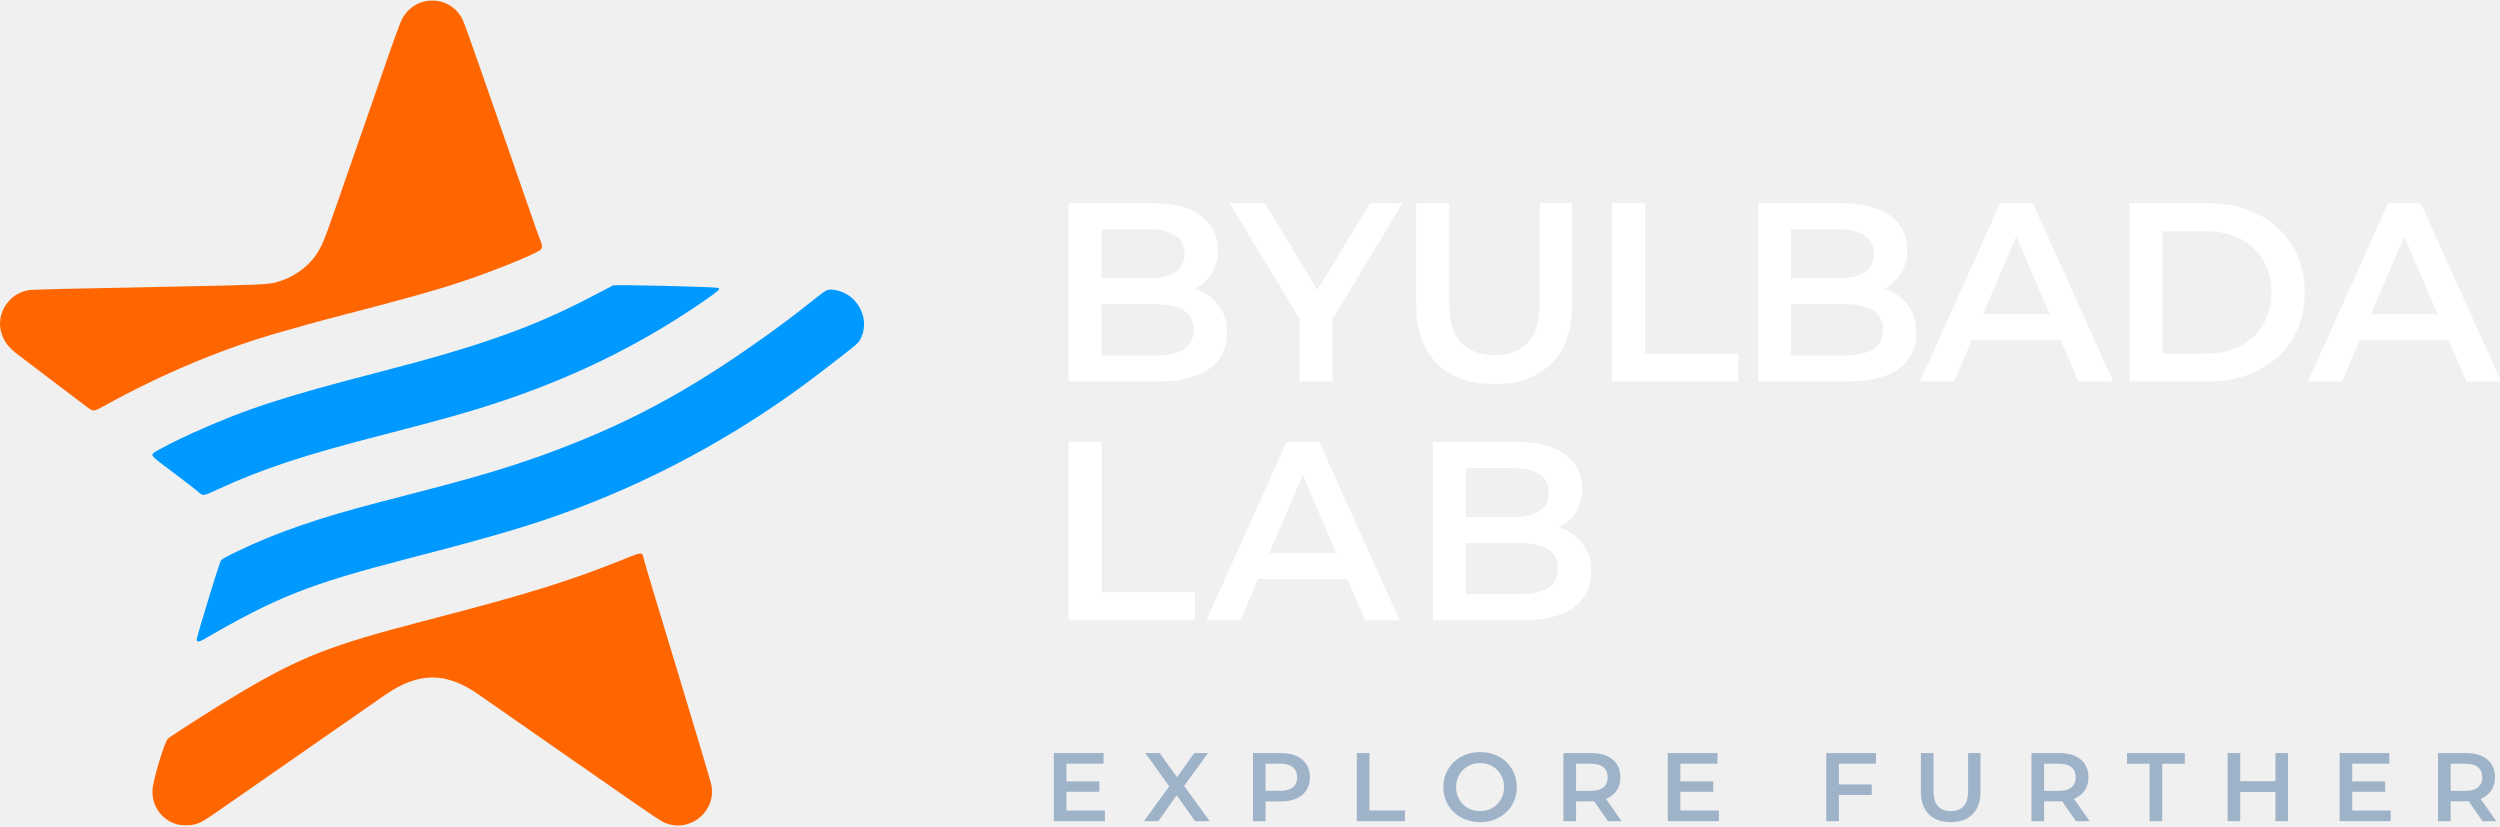
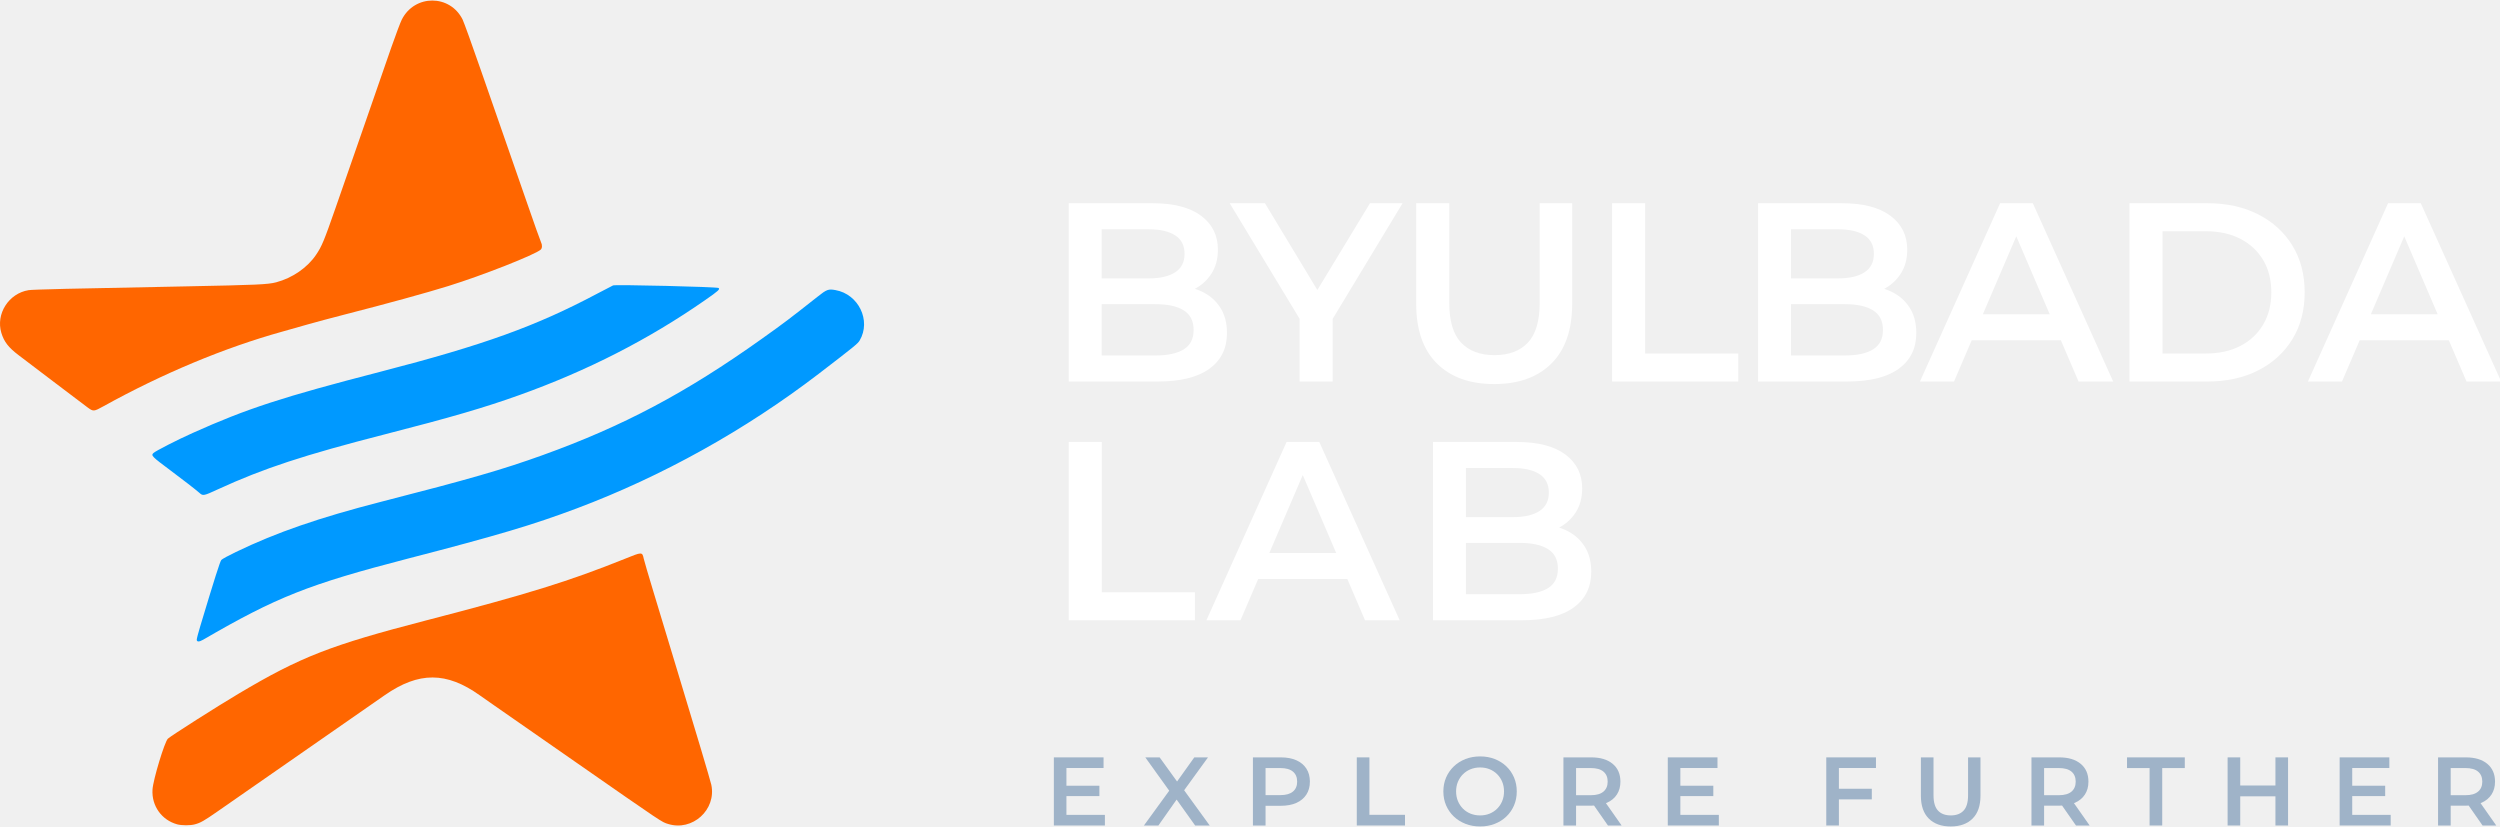
<svg xmlns="http://www.w3.org/2000/svg" viewBox="0 0 1256.18 414.51" width="1256" height="415" role="img" aria-label="BYULBADA LAB">
  <g transform="translate(-39.3962,-28.7216) scale(0.378787)">
    <path d="M339.0,1168.6C318.4,1162.9 305.0,1144.1 306.3,1122.6C307.0,1109.8 322.3,1059.2 326.7,1055.0C330.4,1051.4 392.5,1011.9 420.5,995.3C502.9,946.3 542.3,931.0 670.0,897.9C804.3,863.1 858.7,846.2 932.6,816.5C956.1,807.0 955.9,807.0 958.0,816.4C958.6,819.1 964.2,838.4 970.6,859.4C988.1,917.3 997.6,948.9 1003.0,966.5C1026.5,1043.8 1046.4,1110.5 1047.6,1116.2C1054.5,1149.3 1022.5,1178.2 990.2,1168.1C981.7,1165.5 984.5,1167.4 870.0,1087.7C813.1,1048.1 762.9,1013.2 758.5,1010.1C754.1,1007.1 746.0,1001.4 740.5,997.5C696.3,966.0 659.6,965.9 614.5,997.2C602.8,1005.3 414.9,1136.0 392.0,1151.9C374.9,1163.8 369.9,1166.7 362.5,1168.6C356.4,1170.3 345.0,1170.2 339.0,1168.6ZM220.1,615.5C216.7,613.0 196.1,597.4 174.2,580.8C152.4,564.2 131.8,548.6 128.5,546.1C115.3,536.1 109.4,528.5 105.8,516.7C98.2,491.5 115.6,464.2 142.0,460.0C147.9,459.1 197.8,457.9 350.0,455.0C445.8,453.1 458.9,452.5 470.3,449.6C491.8,443.9 511.6,430.3 523.2,413.2C530.9,401.9 533.9,394.6 549.1,351.0C556.8,328.7 574.2,278.8 587.7,240.0C601.1,201.2 617.0,155.5 622.9,138.5C628.9,121.4 635.2,104.6 637.0,101.1C654.0,67.4 701.0,67.4 717.7,101.1C719.4,104.6 730.4,134.9 742.0,168.5C753.6,202.1 768.1,243.7 774.2,261.0C780.2,278.3 793.0,315.2 802.7,343.0C812.3,370.8 820.8,394.7 821.6,396.2C823.5,399.9 823.4,404.4 821.2,406.3C813.9,412.9 743.7,440.6 698.5,454.6C670.3,463.4 616.4,478.2 562.5,492.0C544.9,496.5 522.2,502.6 512.0,505.5C501.8,508.4 486.8,512.7 478.5,515.0C401.6,536.4 319.5,570.7 241.5,613.9C228.3,621.2 227.9,621.2 220.1,615.5Z" fill="#ff6600" />
    <path d="M365.0,923.6C365.0,922.3 367.0,914.5 369.5,906.3C388.6,842.8 395.9,819.8 397.6,817.9C398.6,816.7 407.4,811.9 417.0,807.3C471.2,781.2 526.8,762.0 610.0,740.6C727.5,710.5 770.7,698.0 824.0,678.8C930.8,640.3 1014.0,596.2 1114.5,524.6C1145.5,502.5 1150.7,498.5 1188.5,468.7C1200.7,459.0 1202.9,458.2 1212.2,459.9C1242.9,465.3 1259.9,500.4 1244.4,526.7C1241.9,531.0 1237.4,534.6 1190.0,571.0C1092.7,645.5 982.4,706.9 869.1,749.5C811.1,771.3 764.1,785.3 645.5,816.0C513.5,850.2 470.9,867.1 373.5,923.7C368.1,926.8 365.0,926.8 365.0,923.6ZM368.3,728.7C363.5,724.5 346.1,711.0 330.5,699.4C305.3,680.6 304.1,679.4 307.6,676.0C310.3,673.4 339.3,658.5 359.5,649.5C431.4,617.2 478.3,601.9 609.5,568.0C746.3,532.6 815.2,507.7 896.3,464.6C906.9,459.0 916.3,454.1 917.3,453.7C920.8,452.4 1054.8,455.6 1057.1,457.1C1059.6,458.6 1056.9,461.1 1039.4,473.2C964.6,525.3 883.3,566.8 793.5,599.0C747.0,615.7 702.5,628.7 615.5,651.0C506.8,678.9 453.6,696.4 393.3,724.1C373.8,733.1 373.3,733.2 368.3,728.7Z" fill="#0099ff" />
  </g>
  <path d="M537.006 191.436V101.836H578.971Q595.079 101.836 603.521 108.15Q611.963 114.463 611.963 125.149Q611.963 132.267 608.633 137.356Q605.302 142.446 599.75 145.183Q594.198 147.921 587.603 147.921L589.94 143.349Q597.539 143.349 603.539 146.07Q609.539 148.792 613.03 154.081Q616.521 159.37 616.521 167.067Q616.521 178.603 607.693 185.02Q598.865 191.436 581.531 191.436ZM553.551 178.341H580.531Q589.87 178.341 594.817 175.267Q599.765 172.193 599.765 165.505Q599.765 158.817 594.817 155.688Q589.87 152.559 580.531 152.559H552.283V139.612H577.104Q585.79 139.612 590.499 136.547Q595.207 133.481 595.207 127.272Q595.207 121.046 590.499 117.989Q585.79 114.932 577.104 114.932H553.551Z" fill="#FFFFFF" />
  <path d="M653.011 191.436V156.041L656.803 166.176L617.882 101.836H635.6L666.909 153.683H656.931L688.384 101.836H704.752L665.864 166.176L669.622 156.041V191.436Z" fill="#FFFFFF" />
  <path d="M750.788 192.704Q732.409 192.704 722.003 182.348Q711.598 171.993 711.598 152.342V101.836H728.209V151.781Q728.209 165.587 734.15 171.881Q740.091 178.175 750.932 178.175Q761.79 178.175 767.723 171.881Q773.656 165.587 773.656 151.781V101.836H789.978V152.342Q789.978 171.993 779.572 182.348Q769.167 192.704 750.788 192.704Z" fill="#FFFFFF" />
  <path d="M810.03 191.436V101.836H826.641V177.374H873.441V191.436Z" fill="#FFFFFF" />
  <path d="M883.374 191.436V101.836H925.339Q941.447 101.836 949.889 108.15Q958.331 114.463 958.331 125.149Q958.331 132.267 955.001 137.356Q951.67 142.446 946.118 145.183Q940.566 147.921 933.971 147.921L936.308 143.349Q943.907 143.349 949.907 146.07Q955.907 148.792 959.398 154.081Q962.889 159.37 962.889 167.067Q962.889 178.603 954.061 185.02Q945.233 191.436 927.899 191.436ZM899.919 178.341H926.899Q936.238 178.341 941.185 175.267Q946.133 172.193 946.133 165.505Q946.133 158.817 941.185 155.688Q936.238 152.559 926.899 152.559H898.651V139.612H923.472Q932.158 139.612 936.867 136.547Q941.575 133.481 941.575 127.272Q941.575 121.046 936.867 117.989Q932.158 114.932 923.472 114.932H899.919Z" fill="#FFFFFF" />
  <path d="M964.716 191.436 1004.999 101.836H1021.433L1061.827 191.436H1044.414L1009.802 110.712H1016.452L981.84 191.436ZM983.332 170.694 987.78 157.627H1036.128L1040.688 170.694Z" fill="#FFFFFF" />
  <path d="M1069.998 191.436V101.836H1109.142Q1123.673 101.836 1134.675 107.444Q1145.676 113.051 1151.854 123.091Q1158.031 133.13 1158.031 146.636Q1158.031 160.126 1151.854 170.174Q1145.676 180.222 1134.675 185.829Q1123.673 191.436 1109.142 191.436ZM1086.609 177.358H1108.308Q1118.386 177.358 1125.749 173.533Q1133.113 169.707 1137.194 162.79Q1141.275 155.872 1141.275 146.636Q1141.275 137.273 1137.194 130.419Q1133.113 123.566 1125.749 119.74Q1118.386 115.915 1108.308 115.915H1086.609Z" fill="#FFFFFF" />
  <path d="M1159.66 191.436 1199.943 101.836H1216.377L1256.771 191.436H1239.358L1204.746 110.712H1211.396L1176.784 191.436ZM1178.276 170.694 1182.724 157.627H1231.072L1235.632 170.694Z" fill="#FFFFFF" />
  <path d="M537.006 311.398V221.798H553.617V297.336H600.417V311.398Z" fill="#FFFFFF" />
  <path d="M606.188 311.398 646.471 221.798H662.905L703.299 311.398H685.886L651.274 230.673H657.924L623.312 311.398ZM624.804 290.655 629.252 277.588H677.6L682.16 290.655Z" fill="#FFFFFF" />
  <path d="M720.046 311.398V221.798H762.011Q778.119 221.798 786.561 228.111Q795.003 234.425 795.003 245.111Q795.003 252.229 791.673 257.318Q788.342 262.407 782.79 265.145Q777.238 267.883 770.643 267.883L772.98 263.311Q780.579 263.311 786.579 266.032Q792.579 268.753 796.07 274.043Q799.561 279.332 799.561 287.028Q799.561 298.565 790.733 304.982Q781.905 311.398 764.571 311.398ZM736.591 298.302H763.571Q772.91 298.302 777.857 295.229Q782.805 292.155 782.805 285.467Q782.805 278.779 777.857 275.65Q772.91 272.52 763.571 272.52H735.323V259.574H760.144Q768.83 259.574 773.539 256.508Q778.247 253.443 778.247 247.234Q778.247 241.008 773.539 237.951Q768.83 234.894 760.144 234.894H736.591Z" fill="#FFFFFF" />
-   <path d="M529.535 412.339V378.112H554.504V383.452H535.855V406.999H555.183V412.339ZM535.371 397.562V392.357H552.415V397.562Z" fill="#9FB3C8" />
-   <path d="M574.785 412.339 589.231 392.468 589.225 397.257 575.48 378.112H582.69L592.914 392.272L589.943 392.321L600.098 378.112H606.983L593.324 396.945V392.332L607.845 412.339H600.518L589.783 397.294L592.644 397.287L582.063 412.339Z" fill="#9FB3C8" />
-   <path d="M629.559 412.339V378.112H643.61Q648.146 378.112 651.408 379.57Q654.67 381.028 656.428 383.767Q658.186 386.506 658.186 390.296Q658.186 394.044 656.428 396.78Q654.67 399.516 651.408 400.977Q648.146 402.439 643.61 402.439H633.069L635.904 399.501V412.339ZM635.904 400.176 633.069 397.073H643.345Q647.529 397.073 649.657 395.295Q651.785 393.517 651.785 390.296Q651.785 387.034 649.657 385.255Q647.529 383.477 643.345 383.477H633.069L635.904 380.374Z" fill="#9FB3C8" />
-   <path d="M681.747 412.339V378.112H688.092V406.967H705.97V412.339Z" fill="#9FB3C8" />
-   <path d="M743.723 412.823Q739.744 412.823 736.36 411.503Q732.976 410.183 730.491 407.805Q728.006 405.427 726.627 402.226Q725.248 399.024 725.248 395.222Q725.248 391.42 726.627 388.223Q728.006 385.026 730.496 382.641Q732.987 380.255 736.355 378.941Q739.724 377.627 743.711 377.627Q747.703 377.627 751.057 378.934Q754.411 380.24 756.892 382.612Q759.374 384.983 760.752 388.195Q762.131 391.407 762.131 395.227Q762.131 399.046 760.752 402.258Q759.374 405.47 756.892 407.84Q754.411 410.21 751.057 411.517Q747.703 412.823 743.723 412.823ZM743.711 407.273Q746.304 407.273 748.488 406.382Q750.672 405.491 752.295 403.865Q753.918 402.239 754.824 400.041Q755.73 397.843 755.73 395.212Q755.73 392.582 754.829 390.4Q753.928 388.219 752.303 386.591Q750.678 384.962 748.491 384.07Q746.304 383.177 743.711 383.177Q741.118 383.177 738.921 384.071Q736.724 384.965 735.092 386.596Q733.46 388.227 732.555 390.412Q731.649 392.596 731.649 395.211Q731.649 397.826 732.553 400.024Q733.456 402.222 735.085 403.863Q736.713 405.504 738.915 406.388Q741.118 407.273 743.711 407.273Z" fill="#9FB3C8" />
-   <path d="M785.584 412.339V378.112H799.572Q806.423 378.112 810.317 381.349Q814.211 384.587 814.211 390.296Q814.211 394.044 812.454 396.756Q810.696 399.467 807.434 400.919Q804.172 402.371 799.635 402.371H789.095L791.93 399.501V412.339ZM807.945 412.339 799.279 399.913H806.096L814.817 412.339ZM791.93 400.176 789.095 397.116H799.37Q803.554 397.116 805.683 395.316Q807.811 393.517 807.811 390.296Q807.811 387.034 805.683 385.255Q803.554 383.477 799.37 383.477H789.095L791.93 380.374Z" fill="#9FB3C8" />
-   <path d="M838.016 412.339V378.112H862.986V383.452H844.337V406.999H863.664V412.339ZM843.852 397.562V392.357H860.896V397.562Z" fill="#9FB3C8" />
-   <path d="M917.65 412.339V378.112H942.62V383.452H923.996V412.339ZM923.469 399.215V393.875H940.53V399.215Z" fill="#9FB3C8" />
-   <path d="M980.164 412.823Q973.143 412.823 969.168 408.867Q965.193 404.911 965.193 397.405V378.112H971.539V397.19Q971.539 402.464 973.808 404.869Q976.077 407.273 980.219 407.273Q984.367 407.273 986.633 404.869Q988.899 402.464 988.899 397.19V378.112H995.134V397.405Q995.134 404.911 991.159 408.867Q987.184 412.823 980.164 412.823Z" fill="#9FB3C8" />
-   <path d="M1020.755 412.339V378.112H1034.743Q1041.593 378.112 1045.488 381.349Q1049.382 384.587 1049.382 390.296Q1049.382 394.044 1047.624 396.756Q1045.866 399.467 1042.604 400.919Q1039.342 402.371 1034.806 402.371H1024.265L1027.1 399.501V412.339ZM1043.115 412.339 1034.45 399.913H1041.267L1049.988 412.339ZM1027.1 400.176 1024.265 397.116H1034.541Q1038.725 397.116 1040.853 395.316Q1042.981 393.517 1042.981 390.296Q1042.981 387.034 1040.853 385.255Q1038.725 383.477 1034.541 383.477H1024.265L1027.1 380.374Z" fill="#9FB3C8" />
-   <path d="M1080.108 412.339V383.484H1068.765V378.112H1097.797V383.484H1086.454V412.339Z" fill="#9FB3C8" />
-   <path d="M1143.341 412.339V378.112H1149.686V412.339ZM1119.311 412.339V378.112H1125.657V412.339ZM1125.13 397.68V392.239H1143.825V397.68Z" fill="#9FB3C8" />
-   <path d="M1175.607 412.339V378.112H1200.576V383.452H1181.927V406.999H1201.254V412.339ZM1181.442 397.562V392.357H1198.486V397.562Z" fill="#9FB3C8" />
-   <path d="M1225.056 412.339V378.112H1239.044Q1245.895 378.112 1249.789 381.349Q1253.683 384.587 1253.683 390.296Q1253.683 394.044 1251.925 396.756Q1250.168 399.467 1246.906 400.919Q1243.644 402.371 1239.107 402.371H1228.566L1231.402 399.501V412.339ZM1247.417 412.339 1238.751 399.913H1245.568L1254.289 412.339ZM1231.402 400.176 1228.566 397.116H1238.842Q1243.026 397.116 1245.154 395.316Q1247.283 393.517 1247.283 390.296Q1247.283 387.034 1245.154 385.255Q1243.026 383.477 1238.842 383.477H1228.566L1231.402 380.374Z" fill="#9FB3C8" />
+   <path d="M529.535 414.515V380.287H554.504V385.628H535.855V409.174H555.183V414.515ZM535.371 399.737V394.533H552.415V399.737Z" fill="#9FB3C8" />
+   <path d="M574.785 414.515 589.231 394.643 589.225 399.433 575.48 380.287H582.69L592.914 394.448L589.943 394.497L600.098 380.287H606.983L593.324 399.121V394.508L607.845 414.515H600.518L589.783 399.469L592.644 399.463L582.063 414.515Z" fill="#9FB3C8" />
+   <path d="M629.559 414.515V380.287H643.61Q648.146 380.287 651.408 381.746Q654.67 383.204 656.428 385.943Q658.186 388.682 658.186 392.472Q658.186 396.22 656.428 398.956Q654.67 401.692 651.408 403.153Q648.146 404.614 643.61 404.614H633.069L635.904 401.677V414.515ZM635.904 402.352 633.069 399.249H643.345Q647.529 399.249 649.657 397.471Q651.785 395.693 651.785 392.472Q651.785 389.209 649.657 387.431Q647.529 385.653 643.345 385.653H633.069L635.904 382.55Z" fill="#9FB3C8" />
+   <path d="M681.747 414.515V380.287H688.092V409.143H705.97V414.515Z" fill="#9FB3C8" />
+   <path d="M743.723 414.999Q739.744 414.999 736.36 413.679Q732.976 412.359 730.491 409.981Q728.006 407.603 726.627 404.401Q725.248 401.2 725.248 397.398Q725.248 393.596 726.627 390.399Q728.006 387.202 730.496 384.816Q732.987 382.431 736.355 381.117Q739.724 379.803 743.711 379.803Q747.703 379.803 751.057 381.11Q754.411 382.416 756.892 384.788Q759.374 387.159 760.752 390.371Q762.131 393.583 762.131 397.402Q762.131 401.222 760.752 404.434Q759.374 407.646 756.892 410.016Q754.411 412.386 751.057 413.692Q747.703 414.999 743.723 414.999ZM743.711 409.449Q746.304 409.449 748.488 408.558Q750.672 407.667 752.295 406.041Q753.918 404.415 754.824 402.217Q755.73 400.019 755.73 397.388Q755.73 394.758 754.829 392.576Q753.928 390.395 752.303 388.766Q750.678 387.138 748.491 386.246Q746.304 385.353 743.711 385.353Q741.118 385.353 738.921 386.247Q736.724 387.141 735.092 388.772Q733.46 390.402 732.555 392.587Q731.649 394.772 731.649 397.387Q731.649 400.002 732.553 402.2Q733.456 404.398 735.085 406.039Q736.713 407.679 738.915 408.564Q741.118 409.449 743.711 409.449Z" fill="#9FB3C8" />
+   <path d="M785.584 414.515V380.287H799.572Q806.423 380.287 810.317 383.525Q814.211 386.762 814.211 392.472Q814.211 396.22 812.454 398.931Q810.696 401.643 807.434 403.095Q804.172 404.547 799.635 404.547H789.095L791.93 401.677V414.515ZM807.945 414.515 799.279 402.089H806.096L814.817 414.515ZM791.93 402.352 789.095 399.291H799.37Q803.554 399.291 805.683 397.492Q807.811 395.693 807.811 392.472Q807.811 389.209 805.683 387.431Q803.554 385.653 799.37 385.653H789.095L791.93 382.55Z" fill="#9FB3C8" />
+   <path d="M838.016 414.515V380.287H862.986V385.628H844.337V409.174H863.664V414.515ZM843.852 399.737V394.533H860.896V399.737Z" fill="#9FB3C8" />
+   <path d="M917.65 414.515V380.287H942.62V385.628H923.996V414.515ZM923.469 401.391V396.05H940.53V401.391Z" fill="#9FB3C8" />
+   <path d="M980.164 414.999Q973.143 414.999 969.168 411.043Q965.193 407.087 965.193 399.581V380.287H971.539V399.366Q971.539 404.64 973.808 407.044Q976.077 409.449 980.219 409.449Q984.367 409.449 986.633 407.044Q988.899 404.64 988.899 399.366V380.287H995.134V399.581Q995.134 407.087 991.159 411.043Q987.184 414.999 980.164 414.999Z" fill="#9FB3C8" />
+   <path d="M1020.755 414.515V380.287H1034.743Q1041.593 380.287 1045.488 383.525Q1049.382 386.762 1049.382 392.472Q1049.382 396.22 1047.624 398.931Q1045.866 401.643 1042.604 403.095Q1039.342 404.547 1034.806 404.547H1024.265L1027.1 401.677V414.515ZM1043.115 414.515 1034.45 402.089H1041.267L1049.988 414.515ZM1027.1 402.352 1024.265 399.291H1034.541Q1038.725 399.291 1040.853 397.492Q1042.981 395.693 1042.981 392.472Q1042.981 389.209 1040.853 387.431Q1038.725 385.653 1034.541 385.653H1024.265L1027.1 382.55Z" fill="#9FB3C8" />
+   <path d="M1080.108 414.515V385.659H1068.765V380.287H1097.797V385.659H1086.454V414.515Z" fill="#9FB3C8" />
+   <path d="M1143.341 414.515V380.287H1149.686V414.515ZM1119.311 414.515V380.287H1125.657V414.515ZM1125.13 399.856V394.415H1143.825V399.856Z" fill="#9FB3C8" />
+   <path d="M1175.607 414.515V380.287H1200.576V385.628H1181.927V409.174H1201.254V414.515ZM1181.442 399.737V394.533H1198.486V399.737Z" fill="#9FB3C8" />
+   <path d="M1225.056 414.515V380.287H1239.044Q1245.895 380.287 1249.789 383.525Q1253.683 386.762 1253.683 392.472Q1253.683 396.22 1251.925 398.931Q1250.168 401.643 1246.906 403.095Q1243.644 404.547 1239.107 404.547H1228.566L1231.402 401.677V414.515ZM1247.417 414.515 1238.751 402.089H1245.568L1254.289 414.515ZM1231.402 402.352 1228.566 399.291H1238.842Q1243.026 399.291 1245.154 397.492Q1247.283 395.693 1247.283 392.472Q1247.283 389.209 1245.154 387.431Q1243.026 385.653 1238.842 385.653H1228.566L1231.402 382.55Z" fill="#9FB3C8" />
</svg>
